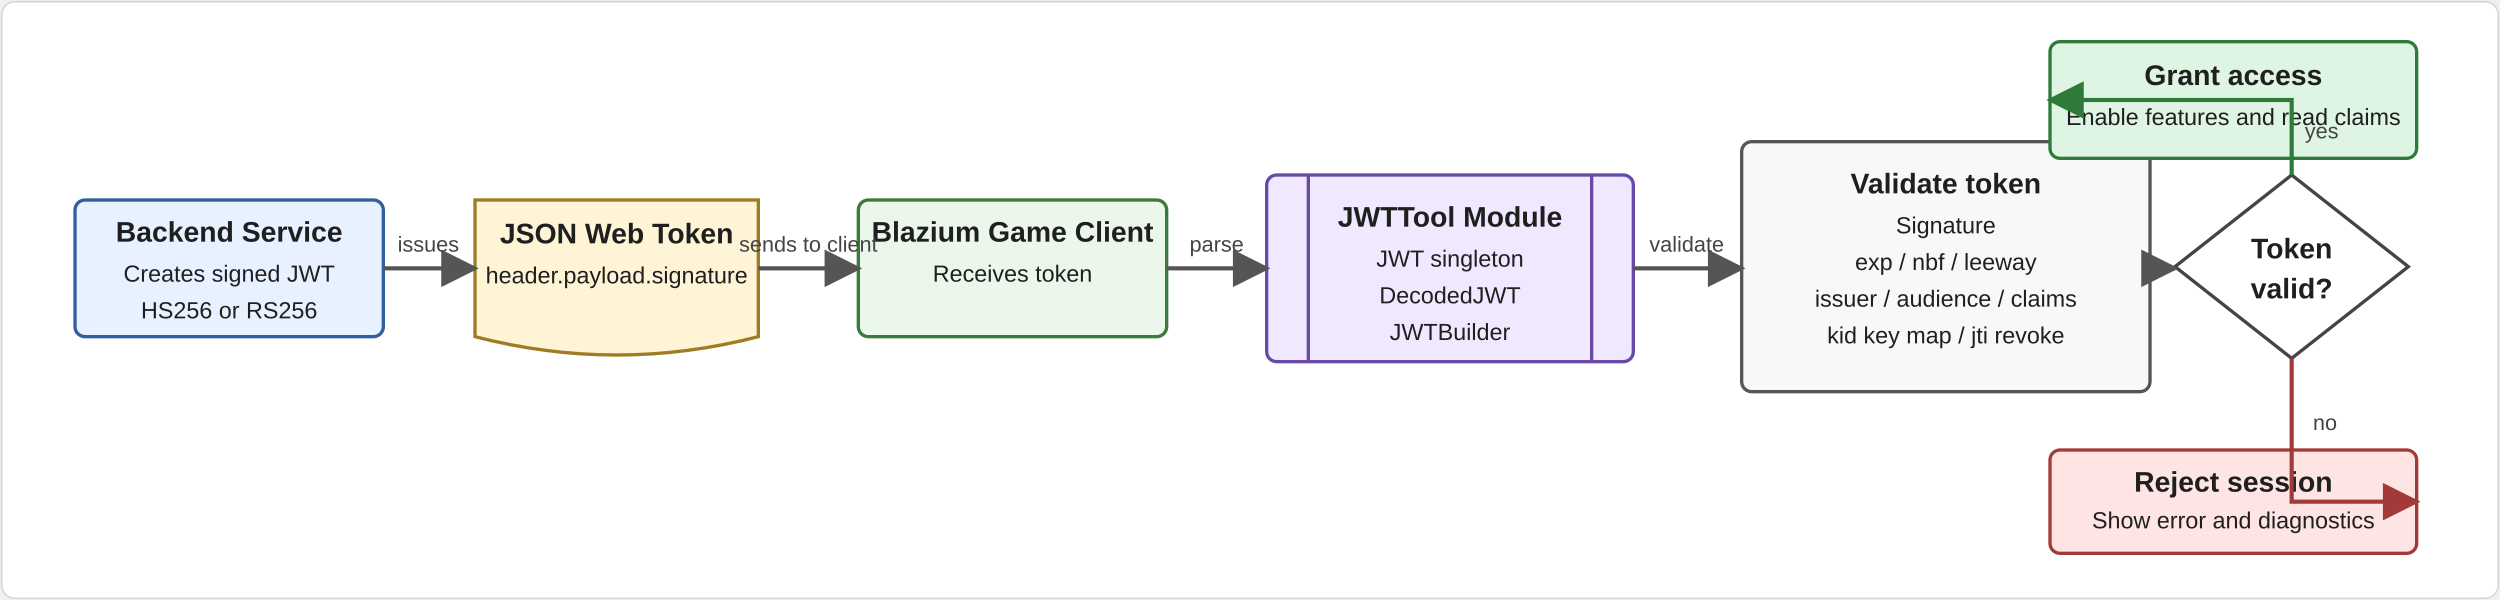
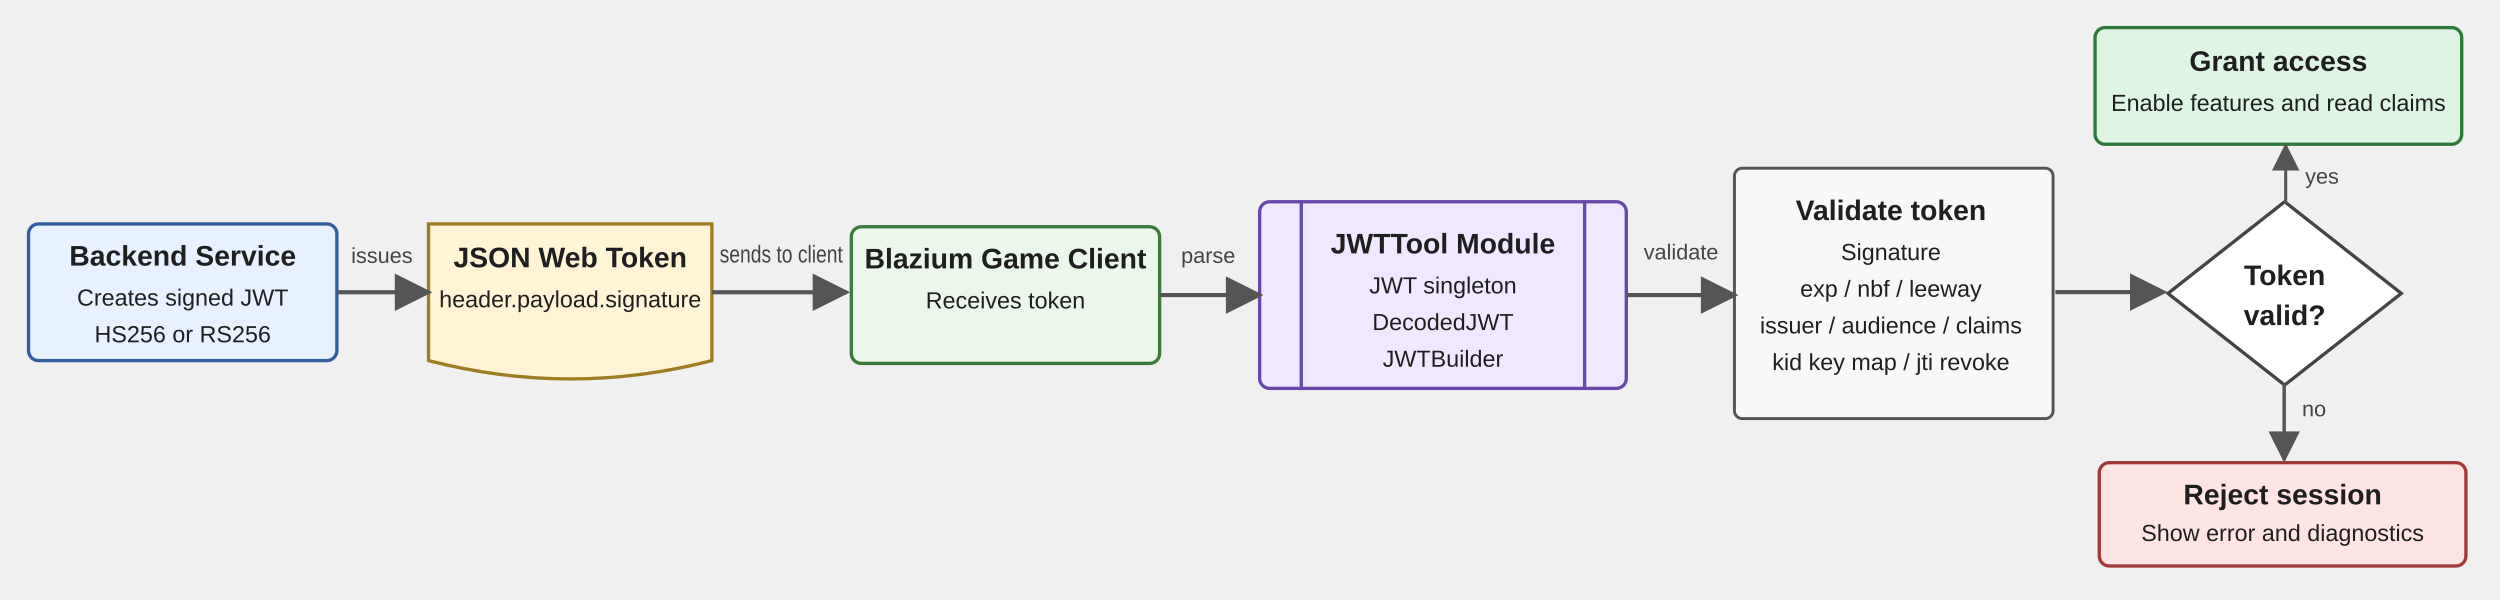
- <svg xmlns="http://www.w3.org/2000/svg" width="1500" height="360" viewBox="0 0 1500 360" role="img" aria-labelledby="title desc">
-   <defs>
+ <svg xmlns="http://www.w3.org/2000/svg" width="1500" height="360" viewBox="0 0 1500 360" role="img" aria-labelledby="title desc" version="1.1" id="svg31">
+   <defs id="defs3">
    <marker id="arrow-gray" viewBox="0 0 10 10" refX="9" refY="5" markerWidth="9" markerHeight="9" orient="auto-start-reverse">
-       <path d="M 0 0 L 10 5 L 0 10 z" fill="#555555" />
+       <path d="M 0,0 10,5 0,10 Z" fill="#555555" id="path1" />
    </marker>
-     <marker id="arrow-green" viewBox="0 0 10 10" refX="9" refY="5" markerWidth="9" markerHeight="9" orient="auto-start-reverse">
-       <path d="M 0 0 L 10 5 L 0 10 z" fill="#2d7a3a" />
-     </marker>
-     <marker id="arrow-red" viewBox="0 0 10 10" refX="9" refY="5" markerWidth="9" markerHeight="9" orient="auto-start-reverse">
-       <path d="M 0 0 L 10 5 L 0 10 z" fill="#a33a3a" />
-     </marker>
-     <style>
+     <style id="style3">
      text {
        font-family: Arial, Helvetica, sans-serif;
        fill: #1f1f1f;
      }
      .box-text {
        font-size: 17px;
        font-weight: 600;
        text-anchor: middle;
      }
      .small-text {
        font-size: 14px;
        font-weight: 400;
        text-anchor: middle;
      }
      .label {
        font-size: 13px;
        fill: #444444;
        text-anchor: middle;
      }
      .line {
        fill: none;
        stroke: #555555;
        stroke-width: 2.5;
        marker-end: url(#arrow-gray);
      }
      .line-green {
        fill: none;
        stroke: #2d7a3a;
        stroke-width: 2.5;
        marker-end: url(#arrow-green);
      }
      .line-red {
        fill: none;
        stroke: #a33a3a;
        stroke-width: 2.5;
        marker-end: url(#arrow-red);
      }
    </style>
+     <marker id="arrow-gray-0" viewBox="0 0 10 10" refX="9" refY="5" markerWidth="9" markerHeight="9" orient="auto-start-reverse">
+       <path d="M 0,0 10,5 0,10 Z" fill="#555555" id="path1-9" />
+     </marker>
+     <marker id="arrow-gray-0-8" viewBox="0 0 10 10" refX="9" refY="5" markerWidth="9" markerHeight="9" orient="auto-start-reverse">
+       <path d="M 0,0 10,5 0,10 Z" fill="#555555" id="path1-9-2" />
+     </marker>
+     <marker id="arrow-gray-0-8-5" viewBox="0 0 10 10" refX="9" refY="5" markerWidth="9" markerHeight="9" orient="auto-start-reverse">
+       <path d="M 0,0 10,5 0,10 Z" fill="#555555" id="path1-9-2-1" />
+     </marker>
  </defs>
-   <rect x="1" y="1" width="1498" height="358" rx="8" fill="#ffffff" stroke="#d6d6d6" />
-   <rect x="45" y="120" width="185" height="82" rx="6" fill="#e8f1ff" stroke="#315e9e" stroke-width="2" />
-   <text class="box-text" x="137.5" y="145">Backend Service</text>
-   <text class="small-text" x="137.5" y="169">Creates signed JWT</text>
-   <text class="small-text" x="137.5" y="191">HS256 or RS256</text>
-   <path d="M 285 120 L 455 120 L 455 202 Q 370 224 285 202 Z" fill="#fff4d6" stroke="#9e7d22" stroke-width="2" />
-   <text class="box-text" x="370" y="146">JSON Web Token</text>
-   <text class="small-text" x="370" y="170">header.payload.signature</text>
-   <rect x="515" y="120" width="185" height="82" rx="6" fill="#eaf7ea" stroke="#3c7a3c" stroke-width="2" />
-   <text class="box-text" x="607.5" y="145">Blazium Game Client</text>
-   <text class="small-text" x="607.5" y="169">Receives token</text>
-   <rect x="760" y="105" width="220" height="112" rx="6" fill="#f0e8ff" stroke="#6849a8" stroke-width="2" />
-   <line x1="785" y1="105" x2="785" y2="217" stroke="#6849a8" stroke-width="2" />
-   <line x1="955" y1="105" x2="955" y2="217" stroke="#6849a8" stroke-width="2" />
-   <text class="box-text" x="870" y="136">JWTTool Module</text>
-   <text class="small-text" x="870" y="160">JWT singleton</text>
-   <text class="small-text" x="870" y="182">DecodedJWT</text>
-   <text class="small-text" x="870" y="204">JWTBuilder</text>
-   <rect x="1045" y="85" width="245" height="150" rx="6" fill="#f8f8f8" stroke="#555555" stroke-width="2" />
-   <text class="box-text" x="1167.5" y="116">Validate token</text>
-   <text class="small-text" x="1167.5" y="140">Signature</text>
-   <text class="small-text" x="1167.5" y="162">exp / nbf / leeway</text>
-   <text class="small-text" x="1167.5" y="184">issuer / audience / claims</text>
-   <text class="small-text" x="1167.5" y="206">kid key map / jti revoke</text>
-   <path d="M 1360 160 L 1430 105 L 1500 160 L 1430 215 Z" transform="translate(-55 0)" fill="#ffffff" stroke="#444444" stroke-width="2" />
-   <text class="box-text" x="1375" y="155">Token</text>
-   <text class="box-text" x="1375" y="179">valid?</text>
-   <rect x="1230" y="270" width="220" height="62" rx="6" fill="#ffe4e4" stroke="#a33a3a" stroke-width="2" />
-   <text class="box-text" x="1340" y="295">Reject session</text>
-   <text class="small-text" x="1340" y="317">Show error and diagnostics</text>
-   <rect x="1230" y="25" width="220" height="70" rx="6" fill="#dff5e3" stroke="#2d7a3a" stroke-width="2" />
-   <text class="box-text" x="1340" y="51">Grant access</text>
-   <text class="small-text" x="1340" y="75">Enable features and read claims</text>
-   <path class="line" d="M 230 161 L 285 161" />
-   <text class="label" x="257" y="151">issues</text>
-   <path class="line" d="M 455 161 L 515 161" />
-   <text class="label" x="485" y="151">sends to client</text>
-   <path class="line" d="M 700 161 L 760 161" />
-   <text class="label" x="730" y="151">parse</text>
-   <path class="line" d="M 980 161 L 1045 161" />
-   <text class="label" x="1012" y="151">validate</text>
-   <path class="line" d="M 1290 161 L 1305 161" />
-   <path class="line-green" d="M 1375 105 L 1375 60 L 1230 60" />
-   <text class="label" x="1393" y="83">yes</text>
-   <path class="line-red" d="M 1375 215 L 1375 301 L 1450 301" />
-   <text class="label" x="1395" y="258">no</text>
+   <rect x="17.128" y="134.358" width="185" height="82" rx="6" fill="#e8f1ff" stroke="#315e9e" stroke-width="2" id="rect4" />
+   <text class="box-text" x="109.628" y="159.358" id="text4">Backend Service</text>
+   <text class="small-text" x="109.628" y="183.358" id="text5">Creates signed JWT</text>
+   <text class="small-text" x="109.628" y="205.358" id="text6">HS256 or RS256</text>
+   <path d="m 257.128,134.358 h 170 v 82 q -85,22 -170,0 z" fill="#fff4d6" stroke="#9e7d22" stroke-width="2" id="path6" />
+   <text class="box-text" x="342.128" y="160.358" id="text7">JSON Web Token</text>
+   <text class="small-text" x="342.128" y="184.358" id="text8">header.payload.signature</text>
+   <rect x="510.777" y="136.047" width="185" height="82" rx="6" fill="#eaf7ea" stroke="#3c7a3c" stroke-width="2" id="rect8" />
+   <text class="box-text" x="603.277" y="161.047" id="text9">Blazium Game Client</text>
+   <text class="small-text" x="603.277" y="185.047" id="text10">Receives token</text>
+   <rect x="755.777" y="121.047" width="220" height="112" rx="6" fill="#f0e8ff" stroke="#6849a8" stroke-width="2" id="rect10" />
+   <line x1="780.777" y1="121.047" x2="780.777" y2="233.047" stroke="#6849a8" stroke-width="2" id="line10" />
+   <line x1="950.777" y1="121.047" x2="950.777" y2="233.047" stroke="#6849a8" stroke-width="2" id="line11" />
+   <text class="box-text" x="865.777" y="152.047" id="text11">JWTTool Module</text>
+   <text class="small-text" x="865.777" y="176.047" id="text12">JWT singleton</text>
+   <text class="small-text" x="865.777" y="198.047" id="text13">DecodedJWT</text>
+   <text class="small-text" x="865.777" y="220.047" id="text14">JWTBuilder</text>
+   <rect x="1040.661" y="100.931" width="191.178" height="150.232" rx="4.682" fill="#f8f8f8" stroke="#555555" stroke-width="1.768" id="rect14" />
+   <text class="box-text" x="1134.561" y="132.047" id="text15">Validate token</text>
+   <text class="small-text" x="1134.561" y="156.047" id="text16">Signature</text>
+   <text class="small-text" x="1134.561" y="178.047" id="text17">exp / nbf / leeway</text>
+   <text class="small-text" x="1134.561" y="200.047" id="text18">issuer / audience / claims</text>
+   <text class="small-text" x="1134.561" y="222.047" id="text19">kid key map / jti revoke</text>
+   <path d="m 1300.777,176.047 70,-55 70,55 -70,55 z" fill="#ffffff" stroke="#444444" stroke-width="2" id="path19" />
+   <text class="box-text" x="1370.777" y="171.047" id="text20">Token</text>
+   <text class="box-text" x="1370.777" y="195.047" id="text21">valid?</text>
+   <rect x="1259.561" y="277.601" width="220" height="62" rx="6" fill="#ffe4e4" stroke="#a33a3a" stroke-width="2" id="rect21" />
+   <text class="box-text" x="1369.561" y="302.601" id="text22">Reject session</text>
+   <text class="small-text" x="1369.561" y="324.601" id="text23">Show error and diagnostics</text>
+   <rect x="1257.027" y="16.554" width="220" height="70" rx="6" fill="#dff5e3" stroke="#2d7a3a" stroke-width="2" id="rect23" />
+   <text class="box-text" x="1367.027" y="42.554" id="text24">Grant access</text>
+   <text class="small-text" x="1367.027" y="66.554" id="text25">Enable features and read claims</text>
+   <path class="line" d="m 202.128,175.358 h 55" id="path25" />
+   <text class="label" x="229.128" y="157.757" id="text26">issues</text>
+   <path class="line" d="m 427.128,175.358 h 80.723" id="path26" />
+   <text class="label" x="527.276" y="139.982" id="text27" transform="scale(0.889013,1.124843)" style="stroke-width:0.889">sends to client</text>
+   <path class="line" d="m 695.777,177.047 h 60" id="path27" />
+   <text class="label" x="724.932" y="157.757" id="text28">parse</text>
+   <path class="line" d="M 975.777,177.047 H 1040.777" id="path28" />
+   <path class="line" d="m 1233.243,175.27 h 65" id="path28-8" style="fill:none;stroke:#555555;stroke-width:2.5;marker-end:url(#arrow-gray-0)" />
+   <path class="line" d="m 1370.502,230.356 v 45.408" id="path28-8-5" style="fill:none;stroke:#555555;stroke-width:2.09;marker-end:url(#arrow-gray-0-8)" />
+   <path class="line" d="M 1371.42,122.343 V 87.478" id="path28-8-5-1" style="fill:none;stroke:#555555;stroke-width:1.831;marker-end:url(#arrow-gray-0-8-5)" />
+   <text class="label" x="1008.622" y="155.645" id="text29">validate</text>
+   <text class="label" x="1393.201" y="110.177" id="text30">yes</text>
+   <text class="label" x="1388.429" y="249.775" id="text31">no</text>
</svg>
